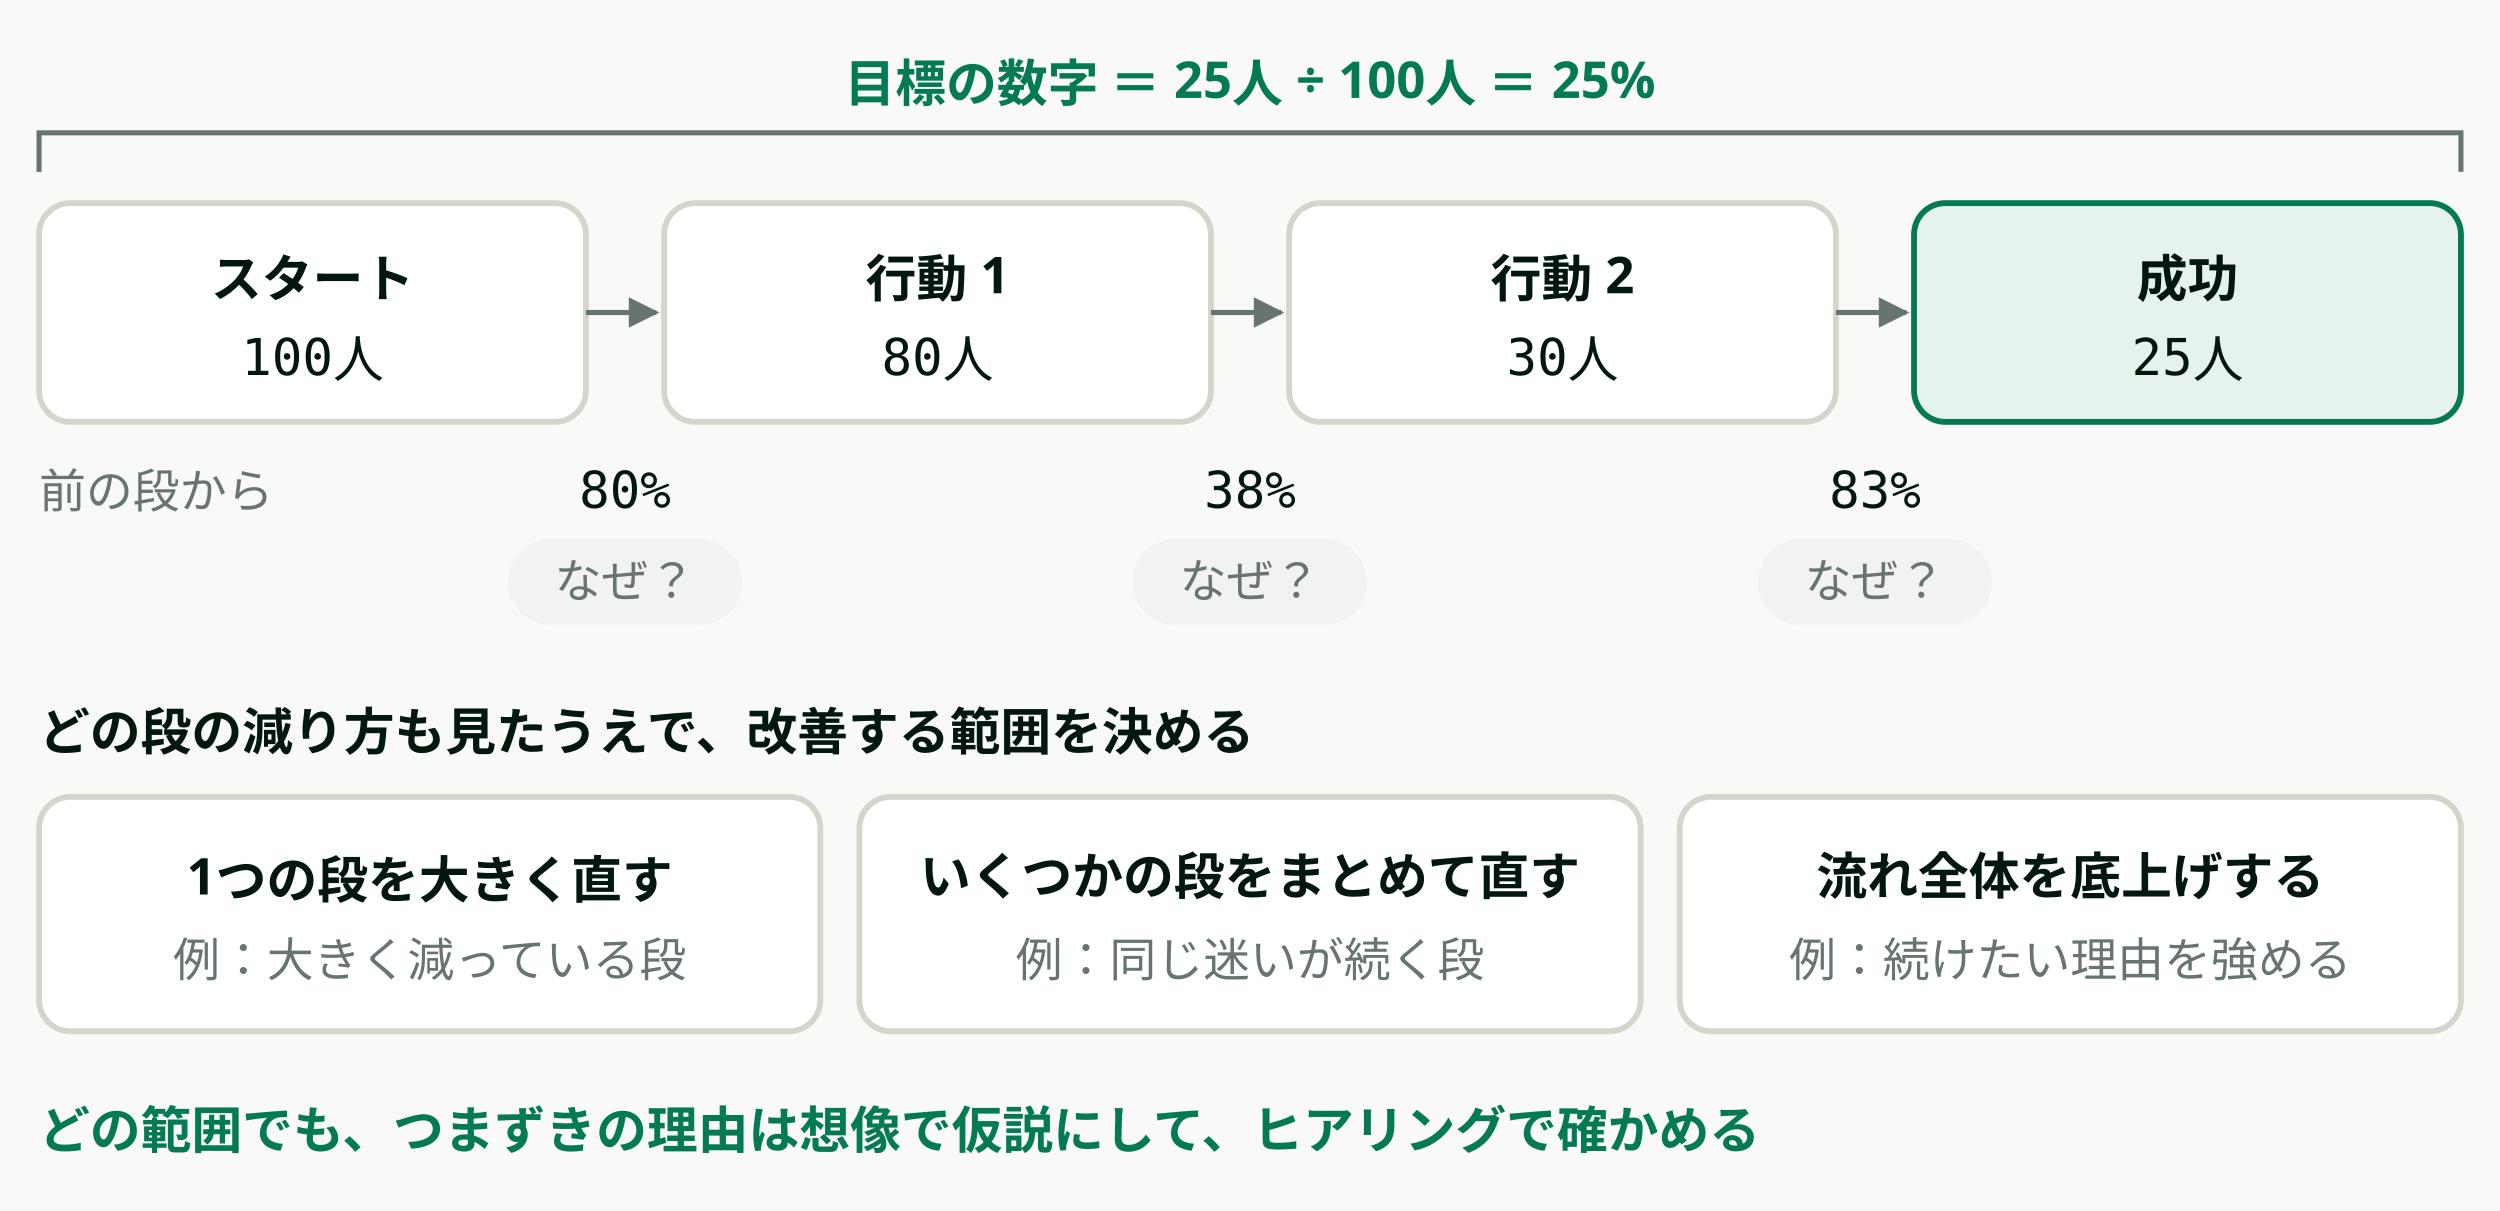
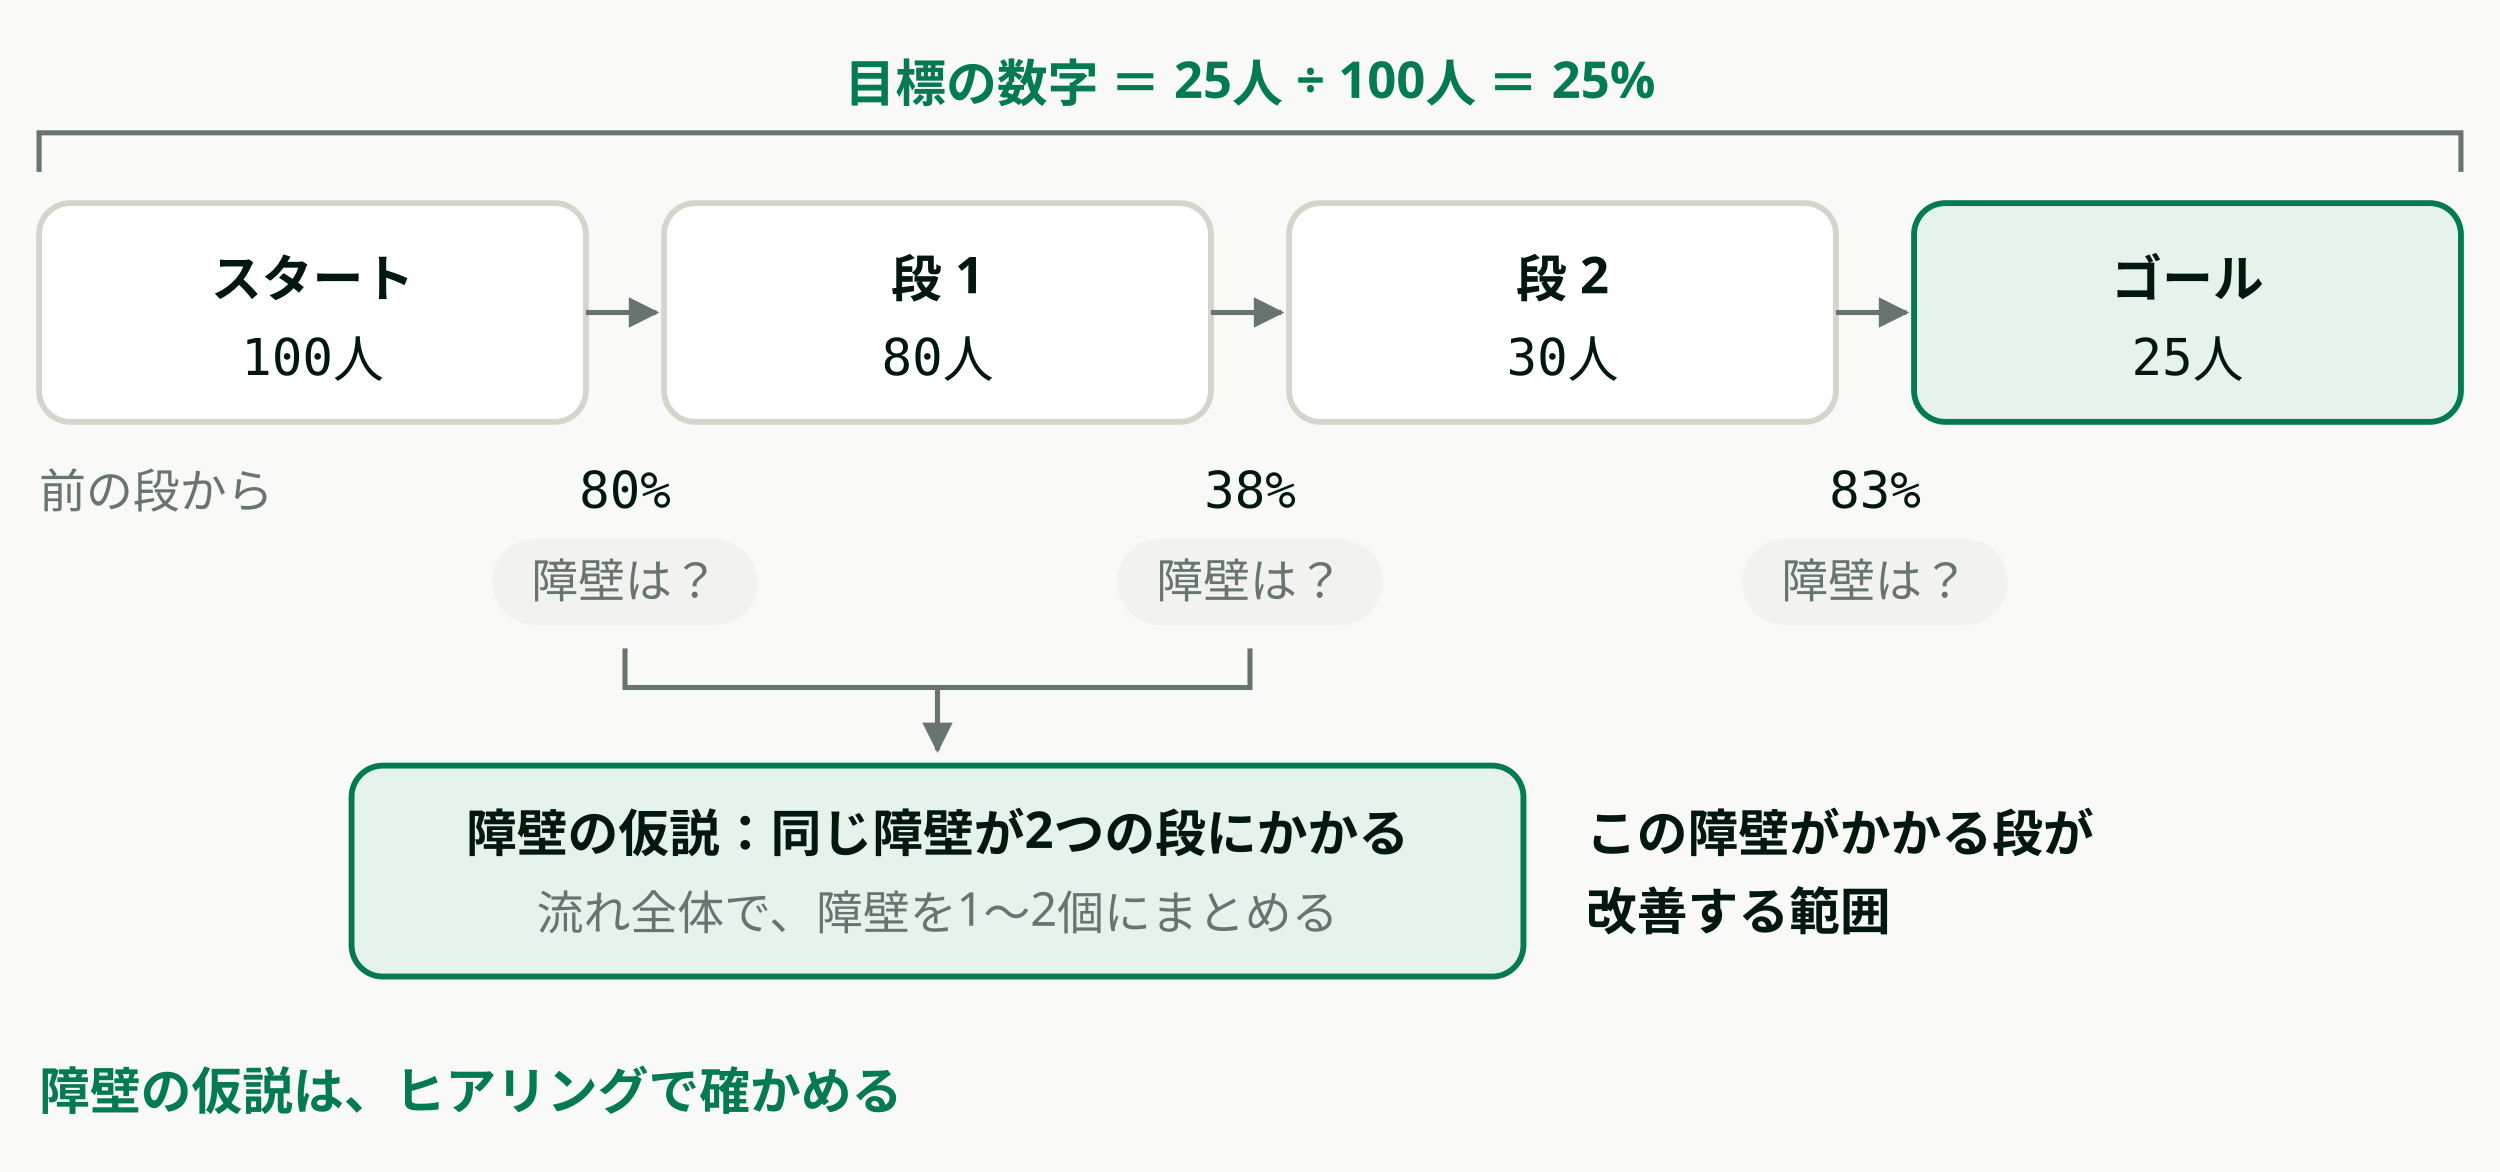
- <svg xmlns="http://www.w3.org/2000/svg" viewBox="0 0 640 310" width="640" height="310" role="img" aria-label="どの段の減り方も見て、なぜ減るかを考え、改善する範囲を決める。範囲は1つの段・いくつかの段・流れ全体のどれでもよい">
+ <svg xmlns="http://www.w3.org/2000/svg" viewBox="0 0 640 300" width="640" height="300" role="img" aria-label="どの段の減り方も見て、段ごとに障壁を考え、流れ全体で1〜2個にまとめる。例ではスタート100人→段1 80人→段2 30人→ゴール25人で、目標の数字は25%。前の段からの割合は80%・38%・83%。段ごとに障壁を考え、同じ障壁がいくつかの段にかかっていればまとめる。その障壁がかかる段が、改善する範囲。障壁の仮説はヒアリングで確かめる">
  <style>
.t{fill:#021710;font-family:"Hiragino Sans","Hiragino Kaku Gothic ProN","Noto Sans JP","Yu Gothic",Meiryo,sans-serif;font-size:13px}
.q{fill:#677470;font-family:"Hiragino Sans","Hiragino Kaku Gothic ProN","Noto Sans JP","Yu Gothic",Meiryo,sans-serif;font-size:12px}
.b{font-weight:700}
.m{font-family:"SF Mono",Menlo,Consolas,"Hiragino Sans",monospace}
.acct{fill:#047A53}
.hott{fill:#B8430F}
.box{fill:#FFFFFF;stroke:#D4D6CC;stroke-width:1.5}
.acc{fill:#E6F2EC;stroke:#047A53;stroke-width:1.5}
.big{fill:#F2F3F0;stroke:#677470;stroke-width:1.5}
.hot{fill:#FDEBDD;stroke:#F95A16;stroke-width:2}
.soft{fill:#F2F3F0;stroke:none}
.dash{fill:none;stroke:#677470;stroke-dasharray:4 4;stroke-width:1.2;opacity:.7}
.ln{stroke:#677470;stroke-width:1.3;fill:none}
.grid{stroke:#D4D6CC;stroke-width:1;fill:none}
.head{fill:#677470}
</style>
-   <rect x="0" y="0" width="640" height="310" fill="#F9F9F7" />
+   <rect x="0" y="0" width="640" height="300" fill="#F9F9F7" />
  <defs>
    <marker id="ar12" viewBox="0 0 10 10" refX="9" refY="5" markerWidth="6" markerHeight="6" orient="auto">
      <path class="head" d="M0 0L10 5L0 10z" />
    </marker>
  </defs>
  <g transform="translate(0,8)">
    <path class="ln" d="M10 36 V26 H630 V36" />
    <text class="t b acct" x="320" y="18" text-anchor="middle">目標の数字 ＝ 25人 ÷ 100人 ＝ 25%</text>
    <rect class="box" x="10" y="44" width="140" height="56" rx="8" />
    <text class="t b" x="80" y="68" text-anchor="middle">スタート</text>
    <text class="t m" x="80" y="88" text-anchor="middle">100人</text>
    <rect class="box" x="170" y="44" width="140" height="56" rx="8" />
-     <text class="t b" x="240" y="68" text-anchor="middle">行動 1</text>
+     <text class="t b" x="240" y="68" text-anchor="middle">段 1</text>
    <text class="t m" x="240" y="88" text-anchor="middle">80人</text>
    <rect class="box" x="330" y="44" width="140" height="56" rx="8" />
-     <text class="t b" x="400" y="68" text-anchor="middle">行動 2</text>
+     <text class="t b" x="400" y="68" text-anchor="middle">段 2</text>
    <text class="t m" x="400" y="88" text-anchor="middle">30人</text>
    <rect class="acc" x="490" y="44" width="140" height="56" rx="8" />
-     <text class="t b" x="560" y="68" text-anchor="middle">成功</text>
+     <text class="t b" x="560" y="68" text-anchor="middle">ゴール</text>
    <text class="t m" x="560" y="88" text-anchor="middle">25人</text>
    <line class="ln" x1="150" y1="72" x2="168" y2="72" marker-end="url(#ar12)" />
    <line class="ln" x1="310" y1="72" x2="328" y2="72" marker-end="url(#ar12)" />
    <line class="ln" x1="470" y1="72" x2="488" y2="72" marker-end="url(#ar12)" />
+     <text class="q" x="10" y="122">前の段から</text>
    <text class="t m" x="160" y="122" text-anchor="middle">80%</text>
-     <rect class="soft" x="130" y="130" width="60" height="22" rx="11" />
-     <text class="q" x="160" y="145" text-anchor="middle">なぜ？</text>
+     <rect class="soft" x="126" y="130" width="68" height="22" rx="11" />
+     <text class="q" x="160" y="145" text-anchor="middle">障壁は？</text>
    <text class="t m" x="320" y="122" text-anchor="middle">38%</text>
-     <rect class="soft" x="290" y="130" width="60" height="22" rx="11" />
-     <text class="q" x="320" y="145" text-anchor="middle">なぜ？</text>
+     <rect class="soft" x="286" y="130" width="68" height="22" rx="11" />
+     <text class="q" x="320" y="145" text-anchor="middle">障壁は？</text>
    <text class="t m" x="480" y="122" text-anchor="middle">83%</text>
-     <rect class="soft" x="450" y="130" width="60" height="22" rx="11" />
-     <text class="q" x="480" y="145" text-anchor="middle">なぜ？</text>
-     <text class="q" x="10" y="122">前の段から</text>
-     <text class="t b" x="10" y="184">どの段の減り方も見たうえで、改善する範囲を決める</text>
-     <rect class="box" x="10" y="196" width="200" height="60" rx="8" />
-     <text class="t b" x="110" y="221" text-anchor="middle">1つの段を大きく直す</text>
-     <text class="q" x="110" y="242" text-anchor="middle">例：大きく減っている段</text>
-     <rect class="box" x="220" y="196" width="200" height="60" rx="8" />
-     <text class="t b" x="320" y="221" text-anchor="middle">いくつかの段をまとめて直す</text>
-     <text class="q" x="320" y="242" text-anchor="middle">例：同じ迷いが続く段</text>
-     <rect class="box" x="430" y="196" width="200" height="60" rx="8" />
-     <text class="t b" x="530" y="221" text-anchor="middle">流れ全体を底上げする</text>
-     <text class="q" x="530" y="242" text-anchor="middle">例：続けたい理由を強める</text>
-     <text class="t b acct" x="10" y="286">どの範囲でも、つまずきの理由は想像で仮説にして、ヒアリングで確かめる</text>
+     <rect class="soft" x="446" y="130" width="68" height="22" rx="11" />
+     <text class="q" x="480" y="145" text-anchor="middle">障壁は？</text>
+     <path class="ln" d="M160 158 V168 H320 V158" />
+     <path class="ln" d="M240 168 V184" marker-end="url(#ar12)" />
+     <rect class="acc" x="90" y="188" width="300" height="54" rx="8" />
+     <text class="t b" x="240" y="210" text-anchor="middle">障壁の仮説：同じ障壁が2つの段にかかる</text>
+     <text class="q" x="240" y="230" text-anchor="middle">流れ全体で、障壁を1〜2個にまとめる</text>
+     <text class="t b" x="406" y="210">この障壁がかかる段が</text>
+     <text class="t b" x="406" y="230">改善する範囲</text>
+     <text class="t b acct" x="10" y="276">障壁の仮説は、ヒアリングで確かめる</text>
  </g>
</svg>
